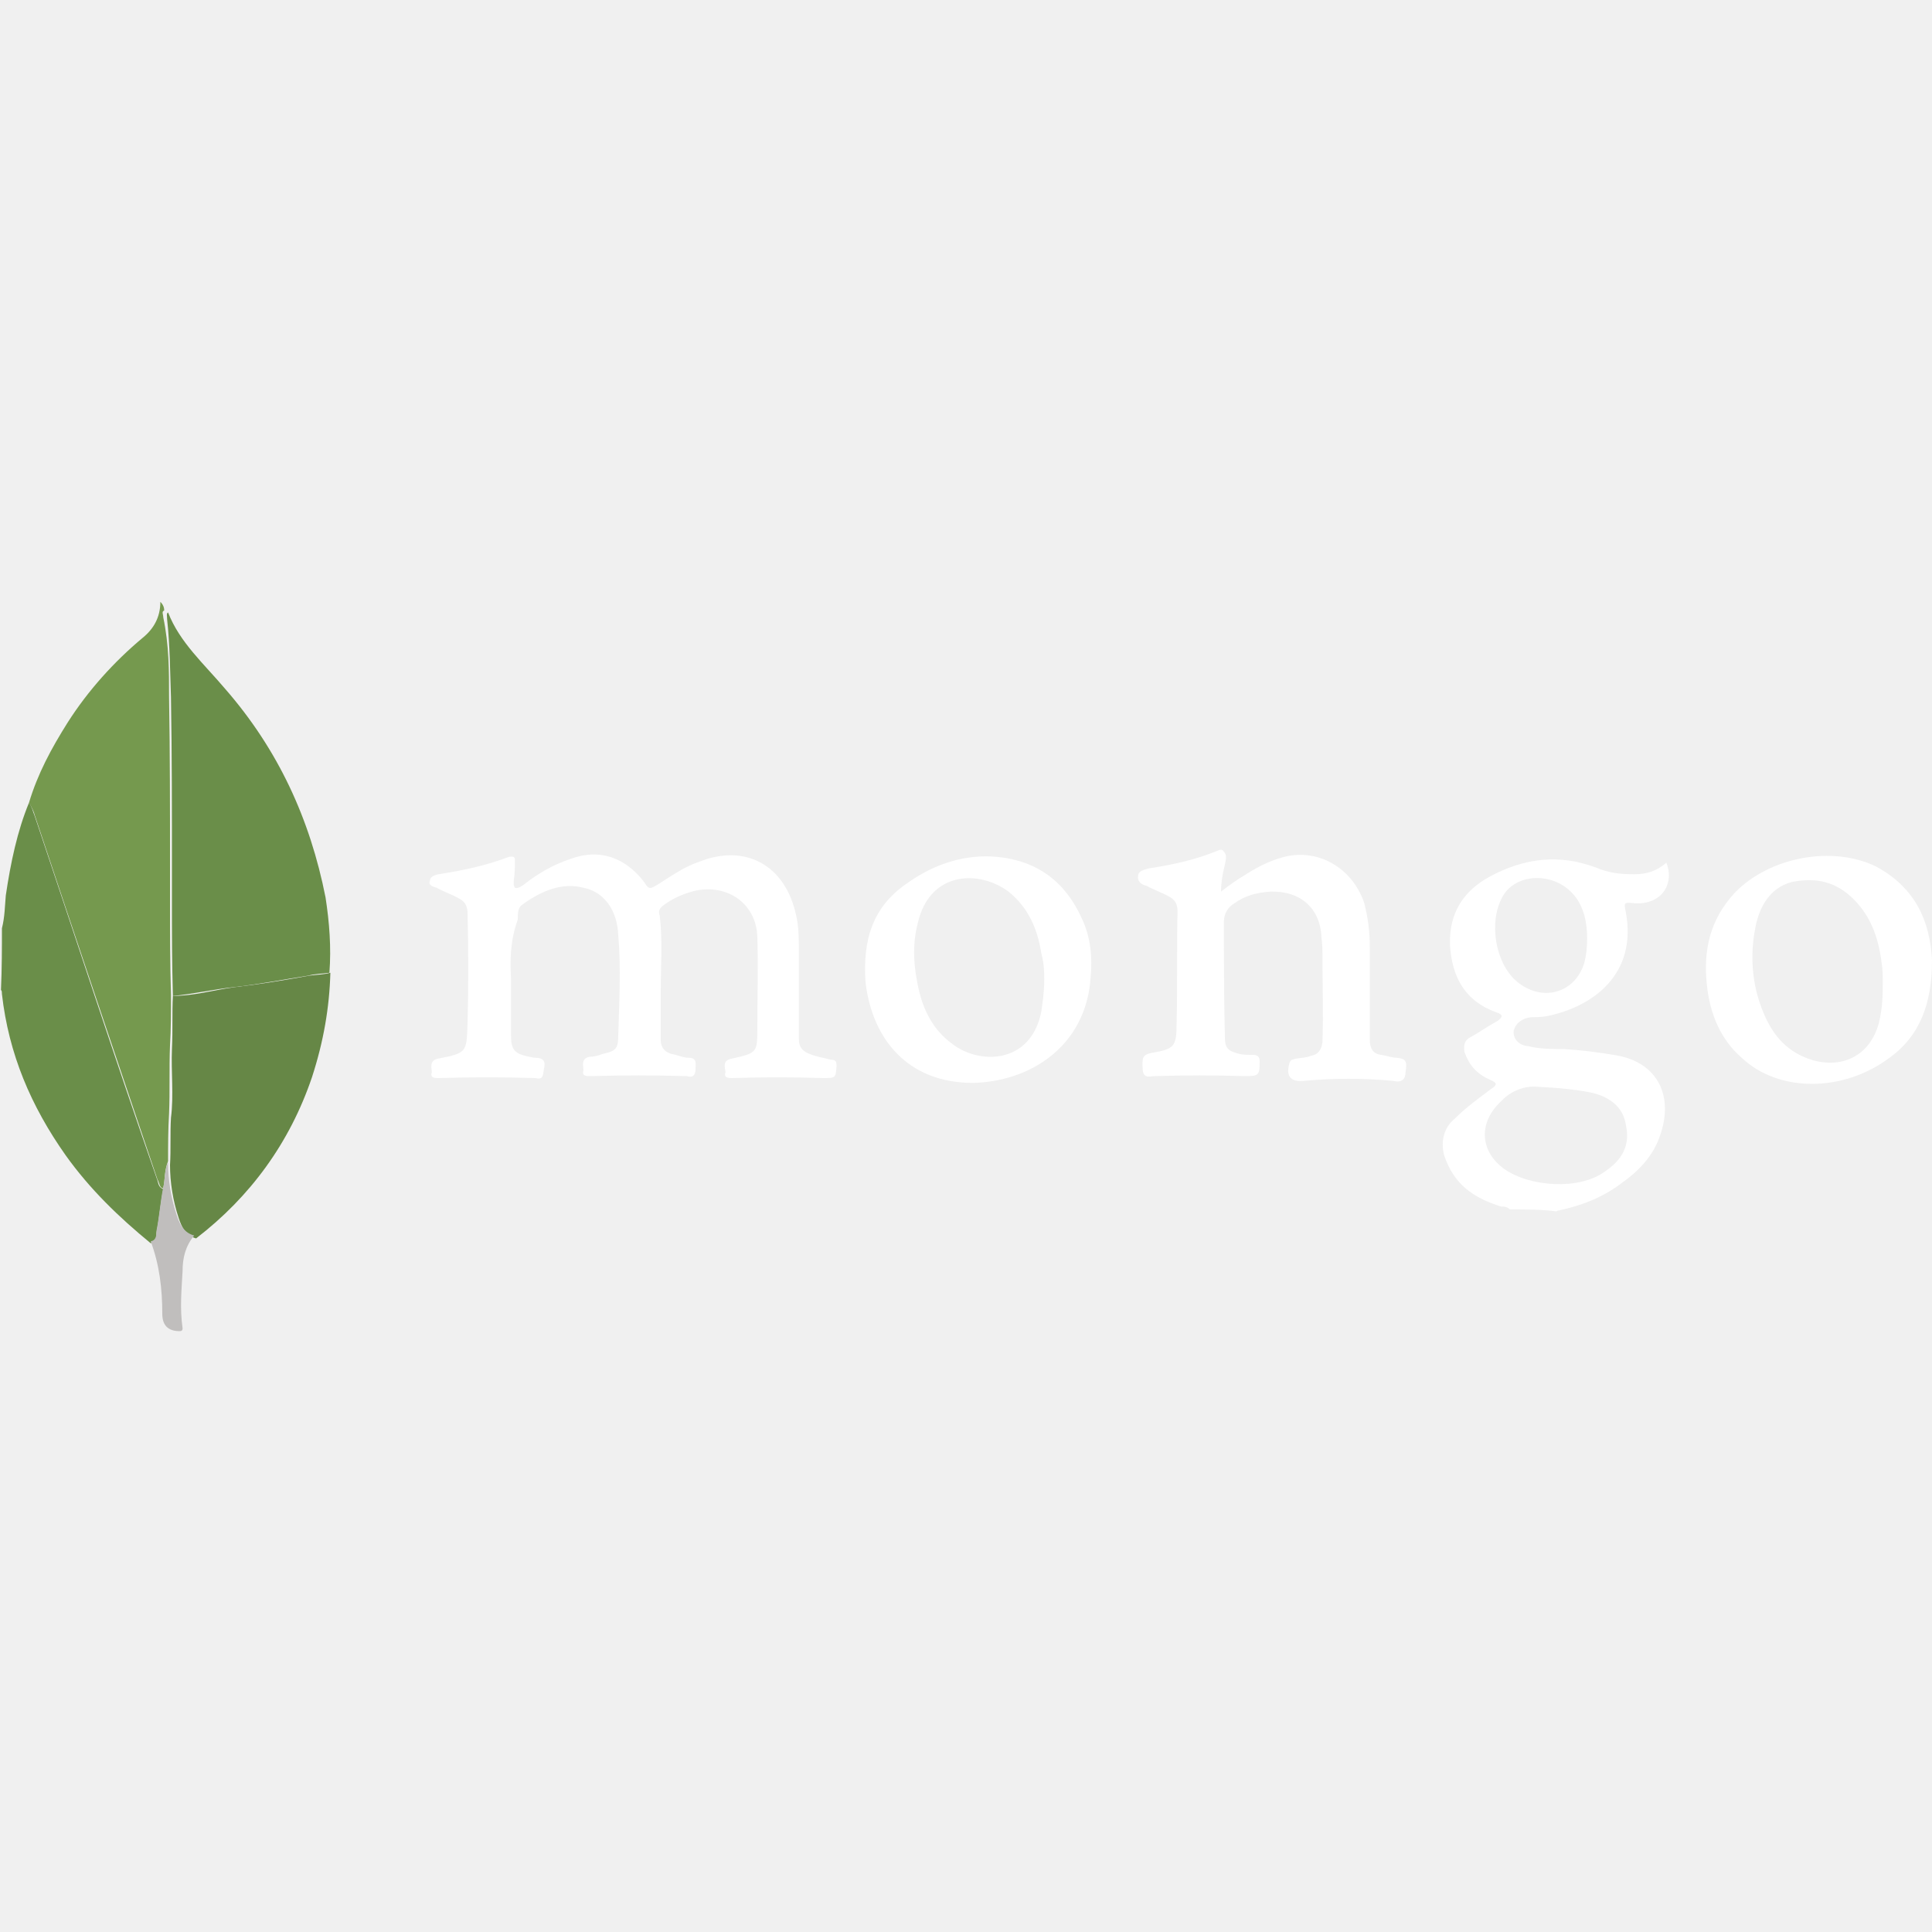
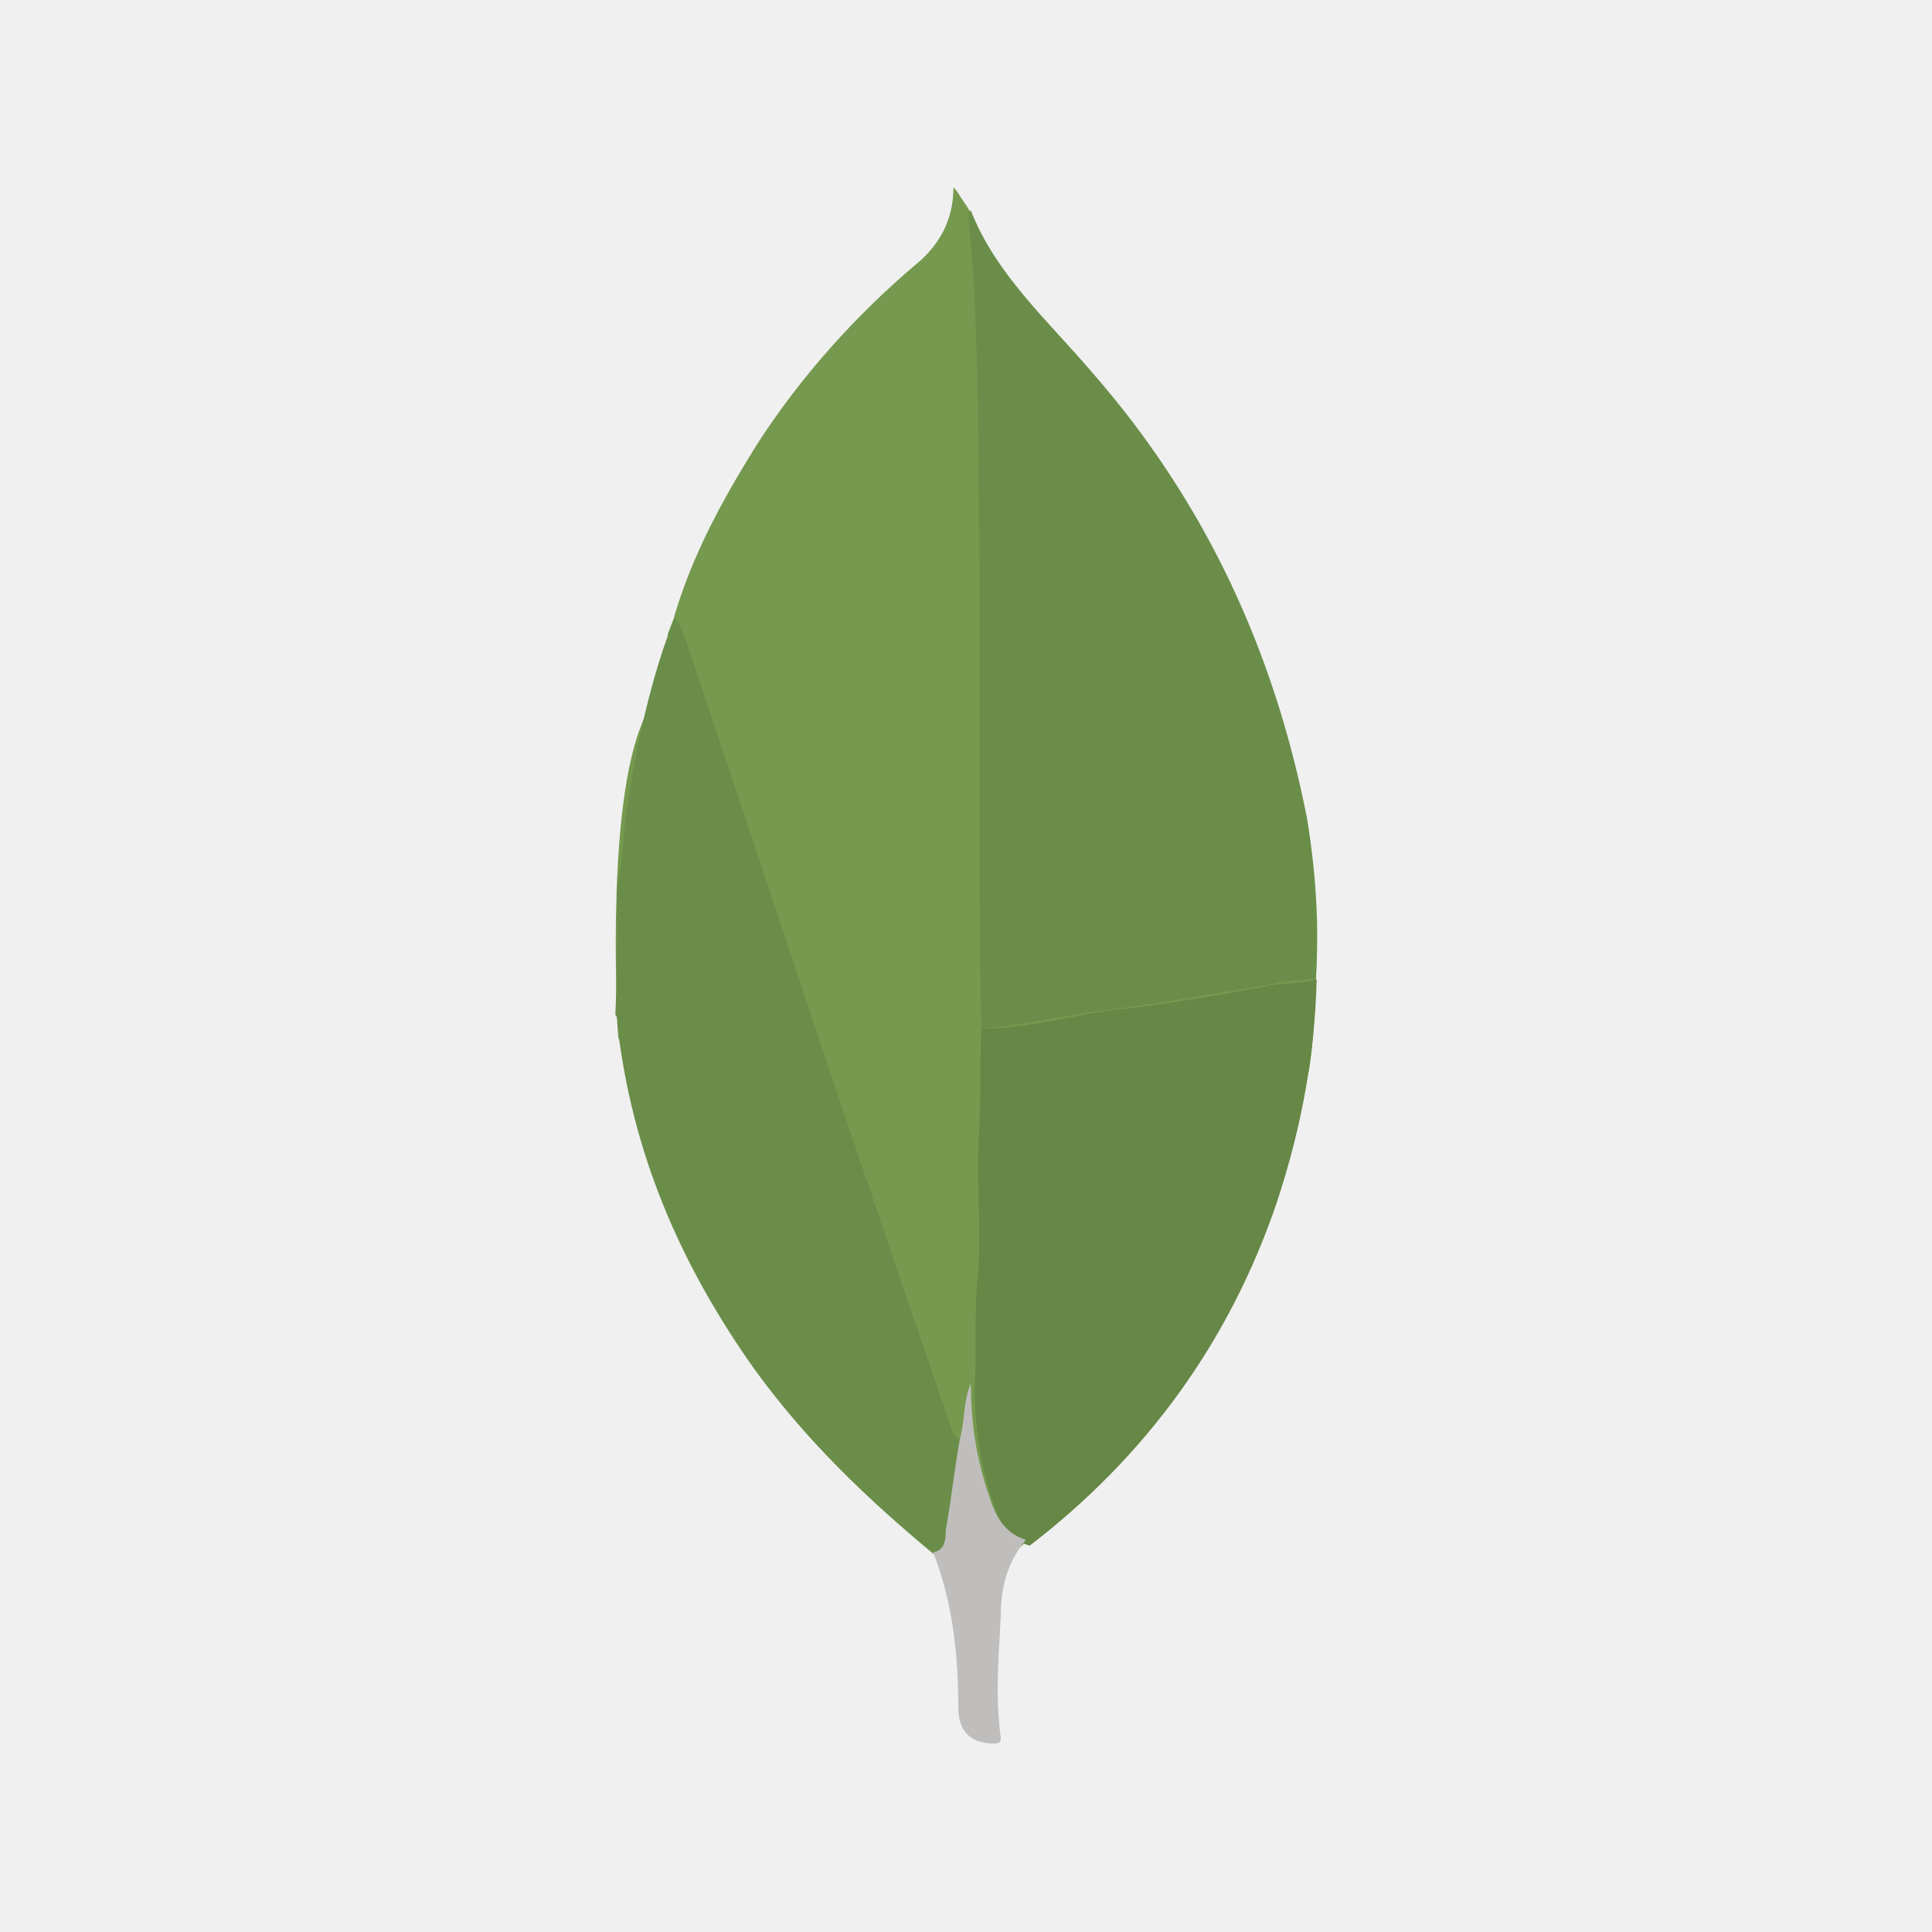
<svg xmlns="http://www.w3.org/2000/svg" version="1.1" id="Layer_1" x="0px" y="0px" viewBox="0 0 200 200" style="enable-background:new 0 0 200 200;" xml:space="preserve">
  <style type="text/css">
- 	.st0{fill:#6A8E49;}
- 	.st1{fill:#75994E;}
+ 	.st0{fill:#75994E;}
+ 	.st1{fill:#6A8E49;}
	.st2{fill:#668746;}
- 	.st3{fill:#FFFFFF;}
- 	.st4{fill:#C0BEBD;}
+ 	.st3{fill:#C0BEBD;}
</style>
+   <path class="st0" d="M98.8,19.5c0,0,1.7,2.3,2.1,3.3c0.4,0.9,4.5,11.6,4.5,11.6l5.6,4l15.5,39.4l9.8,21.2c0,0-0.1,7.8-0.8,11.8  S123,127.9,123,127.9s-13.6,28.7-17.2,32.1c-3.6,3.4-8.6,2.2-8.6,2.2l-1.6-6.1l-20.4-21.5L64,107.4c0,0-1.4-22.5,2.3-32.1  c3.7-9.7,2.8-9.6,2.8-9.6l3.6-9.4l4.8-4.1l10-16.2l5.8-0.3l1.2-4.8l4.5-7.8L98.8,19.5z" />
  <g id="PZCpuc.tif">
    <g>
-       <path class="st0" d="M0.2,96.1c0.3-1.2,0.3-2.3,0.4-3.4C1.1,89.3,1.8,86,3,83.1c0.3,0.4,0.4,0.9,0.6,1.4    c4.2,12.5,8.3,25.1,12.7,37.7c0.1,0.3,0.1,0.7,0.6,0.9c-0.3,1.5-0.4,3-0.7,4.5c0,0.4,0,0.9-0.6,1.1c-3.3-2.7-6.3-5.6-8.8-9.1    c-3.6-5.1-5.9-10.5-6.6-16.7c0-0.1,0-0.4-0.1-0.4C0.2,100.2,0.2,98.2,0.2,96.1z" />
-       <path class="st1" d="M16.9,123c-0.4,0-0.4-0.6-0.6-0.9C12.1,109.7,7.8,97,3.6,84.4C3.5,84,3.3,83.6,3,83.1c0.9-3,2.3-5.6,4-8.3    c2.1-3.3,4.8-6.3,7.8-8.8c1.1-0.9,1.8-2.1,1.8-3.7c0.3,0.3,0.4,0.6,0.4,0.9c-0.3,0.1-0.1,0.4-0.1,0.7c0.6,2.9,0.6,5.5,0.6,8.2    c0.1,6,0.1,11.7,0.1,17.7c0,1.2,0,2.2,0,3.4c0,3.3,0,6.6,0.1,9.8c0,1.8,0,3.6-0.1,5.2c-0.1,2.3,0,4.8-0.1,7.1    c-0.1,1.6-0.1,3.3-0.1,4.9C17,121.2,17.1,122.1,16.9,123z" />
-       <path class="st0" d="M17.9,103.1c-0.1-3.3-0.1-6.6-0.1-9.8c0-1.2,0-2.2,0-3.4c0-6,0-11.7-0.1-17.7c-0.1-2.7-0.1-5.3-0.4-8.1    c0-0.3-0.1-0.6,0.1-0.7c1.2,3.1,3.7,5.3,5.9,7.9c5.5,6.3,8.8,13.5,10.4,21.6c0.4,2.6,0.6,5.2,0.4,7.8c-0.7,0.1-1.5,0.1-2.2,0.3    c-2.6,0.4-5.1,0.9-7.8,1.2C22.2,102.4,20,102.9,17.9,103.1z" />
-       <path class="st2" d="M17.9,103.1c2.1,0,4.2-0.6,6.3-0.9c2.6-0.3,5.1-0.7,7.8-1.2c0.7-0.1,1.5-0.1,2.2-0.3    c-0.1,3.6-0.7,7.1-1.9,10.8c-2.3,6.8-6.4,12.4-12,16.7c-1.1-0.3-1.5-1.2-1.8-2.1c-0.6-1.8-0.9-3.7-0.9-5.5c0.1-1.6,0-3.3,0.1-4.9    c0.3-2.3,0-4.8,0.1-7.1C17.9,106.5,17.8,104.8,17.9,103.1z" />
-       <g>
-         <path class="st3" d="M156.3,125.2c-0.3-0.3-0.6-0.3-0.9-0.3c-2.9-0.9-4.9-2.3-5.9-5.3c-0.4-1.5,0-2.9,1.1-3.8     c1.2-1.2,2.6-2.2,3.8-3.1c0.6-0.4,0.6-0.6-0.1-0.9c-1.4-0.6-2.2-1.5-2.7-2.9c-0.1-0.6,0-1.1,0.4-1.4c1.1-0.6,1.9-1.2,3-1.8     c0.6-0.4,0.6-0.7-0.1-0.9c-3.3-1.2-4.6-3.7-4.8-7c-0.1-3.3,1.4-5.6,4.2-7.1c3.6-1.9,7.1-2.3,10.9-0.9c1.4,0.6,2.6,0.7,4,0.7     c1.2,0,2.3-0.3,3.3-1.2c0.9,2.3-0.6,4.4-3.3,4.2c-1.1-0.1-1.1-0.1-0.9,0.9c1.2,6.4-3.3,9.8-8.2,10.8c-0.6,0.1-1.2,0.1-1.6,0.1     c-0.9,0.1-1.6,0.6-1.8,1.4c-0.1,0.7,0.4,1.5,1.5,1.6c1.2,0.3,2.6,0.3,3.7,0.3c1.6,0.1,3.4,0.3,5.1,0.6c4.4,0.6,6.3,4,4.9,8.2     c-0.7,2.2-2.2,3.8-4.2,5.2c-1.9,1.4-4,2.2-6.3,2.7c-0.1,0-0.1,0-0.3,0.1C159.7,125.2,157.9,125.2,156.3,125.2z M159.1,112.5     c-1.1-0.1-2.6,0.3-3.7,1.5c-2.3,2.1-2.3,5.1,0.3,7c2.7,1.9,7.8,2.2,10.4,0.3c1.8-1.2,2.7-2.7,2.2-4.9c-0.3-1.9-1.8-2.9-3.6-3.3     C163.2,112.8,161.3,112.6,159.1,112.5z M164.3,97.1c0-1.5-0.3-3.3-1.5-4.6c-2.1-2.3-6-2.1-7.3,0.4c-1.4,2.6-0.7,6.7,1.4,8.6     c2.6,2.3,6.1,1.4,7.1-1.8C164.2,98.9,164.3,98.2,164.3,97.1z" />
-         <path class="st3" d="M52.9,101.3c0,1.9,0,3.8,0,5.9c0,1.5,0.4,1.9,1.9,2.2c0.1,0,0.4,0.1,0.6,0.1c0.9,0,1.1,0.4,0.9,1.2     c-0.1,0.7-0.1,1.1-0.9,0.9c-3.3-0.1-6.7-0.1-10,0c-0.4,0-0.9,0-0.7-0.6c0-0.4-0.3-1.2,0.6-1.4c3-0.6,3-0.6,3.1-3.6     c0.1-3.8,0.1-7.6,0-11.5c0-0.7-0.3-1.2-0.9-1.5c-0.7-0.4-1.6-0.7-2.3-1.1c-0.4-0.1-0.9-0.3-0.7-0.7c0-0.4,0.4-0.6,0.9-0.7     c2.6-0.4,4.9-0.9,7.3-1.8c0.6-0.1,0.6,0.1,0.6,0.4c0,0.6,0,1.4-0.1,1.9c0,0.3-0.1,0.6,0.1,0.9c0.3,0.1,0.6-0.1,0.9-0.3     c1.5-1.2,3.1-2.1,4.9-2.7c3-1.1,5.6-0.1,7.5,2.3c0.6,0.9,0.6,0.9,1.6,0.3c1.4-0.9,2.7-1.8,4.2-2.3c4.8-1.9,8.9,0.4,10,5.5     c0.3,1.2,0.3,2.6,0.3,3.8c0,3,0,6,0,9.1c0,0.7,0.3,1.2,1.1,1.5c0.7,0.3,1.5,0.4,2.2,0.6c0.6,0,0.6,0.3,0.6,0.7     c-0.1,1.2-0.1,1.2-1.4,1.2c-3.1-0.1-6.3-0.1-9.4,0c-0.4,0-0.9,0-0.7-0.6c0-0.4-0.4-1.2,0.6-1.4c2.7-0.6,2.7-0.6,2.7-3.3     c0-3.1,0.1-6.1,0-9.3c-0.1-3.4-3-5.5-6.4-4.8c-1.2,0.3-2.2,0.7-3.3,1.5c-0.4,0.3-0.6,0.6-0.4,1.1c0.3,2.6,0.1,5.2,0.1,7.8     c0,1.6,0,3.4,0,5.1c0,0.7,0.4,1.2,1.1,1.4c0.6,0.1,1.2,0.4,1.8,0.4c0.9,0,0.7,0.7,0.7,1.2c0,0.6-0.3,0.9-0.9,0.7     c-3.3-0.1-6.6-0.1-10,0c-0.4,0-0.9,0-0.7-0.6c0-0.4-0.3-1.2,0.6-1.4c0.4,0,0.9-0.1,1.4-0.3c1.4-0.3,1.6-0.6,1.6-1.9     c0.1-3.4,0.3-7,0-10.4c-0.1-2.6-1.5-4.5-3.6-4.9c-2.3-0.6-4.5,0.4-6.4,1.8c-0.4,0.3-0.4,0.9-0.4,1.5     C52.8,97.4,52.8,99.4,52.9,101.3C52.8,101.3,52.8,101.3,52.9,101.3z" />
-         <path class="st3" d="M126.4,92.3c0.9-0.7,1.6-1.2,2.6-1.8c1.4-0.9,2.9-1.6,4.4-1.9c3.4-0.6,6.6,1.4,7.8,4.8     c0.4,1.5,0.6,3,0.6,4.6c0,3.1,0,6.4,0,9.6c0,0.9,0.3,1.5,1.2,1.6c0.6,0.1,1.1,0.3,1.6,0.3c0.9,0.1,1.1,0.3,0.9,1.5     c0,0.7-0.4,1.1-1.2,0.9c-3.1-0.3-6.3-0.3-9.4,0c-1.4,0.1-1.8-0.6-1.4-1.9c0.1-0.3,0.3-0.3,0.6-0.4c0.6-0.1,1.1-0.1,1.6-0.3     c0.7-0.1,1.1-0.6,1.2-1.4c0.1-3,0-6,0-8.9c0-0.6,0-1.2-0.1-1.9c-0.1-3.1-2.2-4.9-5.3-4.8c-1.4,0.1-2.6,0.4-3.7,1.2     c-0.7,0.4-1.1,1.1-1.1,1.9c0,4,0,8.1,0.1,11.9c0,1.2,0.3,1.5,1.5,1.8c0.4,0.1,0.9,0.1,1.4,0.1c0.6,0,0.7,0.3,0.7,0.7     c0,1.4-0.1,1.5-1.5,1.5c-3.1-0.1-6.3-0.1-9.4,0c-0.4,0-1.1,0.3-1.2-0.6c-0.1-1.4,0-1.6,0.9-1.8c2.3-0.4,2.6-0.6,2.6-3     c0.1-3.8,0-7.8,0.1-11.7c0-0.7-0.3-1.2-0.9-1.5c-0.7-0.4-1.6-0.7-2.3-1.1c-0.4-0.1-0.9-0.3-0.9-0.9c0-0.6,0.4-0.7,1.1-0.9     c2.6-0.4,4.9-0.9,7.3-1.9c0.3-0.1,0.4,0,0.6,0.3c0.2,0.3,0.1,0.7,0,1.2C126.5,90.7,126.4,91.5,126.4,92.3z" />
-         <path class="st3" d="M200,99.4c0,4.4-1.2,7.8-4.4,10.1c-4.8,3.6-11.5,3.6-15.3,0c-2.2-1.9-3.3-4.6-3.6-7.5     c-0.4-3.6,0.3-6.8,2.9-9.6c3.6-3.7,10.1-4.9,14.6-2.7C198.3,91.9,199.8,95.4,200,99.4z M194.9,101.7c0-0.6,0-1.4-0.1-1.9     c-0.3-2.6-1.1-4.9-2.9-6.7c-1.8-1.8-3.8-2.3-6.4-1.8c-2.3,0.6-3.4,2.6-3.8,4.8c-0.6,3.1-0.3,6.3,1.1,9.3c0.9,1.9,2.2,3.4,4.4,4.2     c3.4,1.2,6.4-0.3,7.3-3.7C194.9,104.3,194.9,102.9,194.9,101.7z" />
-         <path class="st3" d="M100.7,112.1c-6.7,0-10.4-4.5-11.1-10.4c-0.3-4.4,0.7-7.9,4.5-10.4c2.7-1.9,5.9-2.9,9.1-2.6     c4.2,0.4,7.1,2.6,8.8,6.4c0.9,1.9,1.1,4,0.9,6.1C112.4,108.5,106.4,112,100.7,112.1z M108.1,101.4c0-0.6,0-1.6-0.3-2.7     c-0.4-2.6-1.4-4.8-3.4-6.4c-3.1-2.3-8.2-2.1-9.4,3.3c-0.6,2.3-0.4,4.6,0.1,6.8c0.5,2.2,1.5,4.2,3.4,5.6c2.7,2.2,8.2,2.3,9.3-3.3     C107.9,103.9,108.1,102.8,108.1,101.4z" />
-       </g>
-       <path class="st4" d="M17.4,120.3c0,1.9,0.3,3.7,0.9,5.5c0.3,0.9,0.7,1.8,1.8,2.1c-0.9,1.1-1.2,2.3-1.2,3.7c-0.1,1.9-0.3,3.8,0,5.9    c0,0.1,0,0.3-0.3,0.3c-1.2,0-1.8-0.6-1.8-1.8c0-2.6-0.3-5.1-1.2-7.5c0.6-0.1,0.6-0.7,0.6-1.1c0.3-1.5,0.4-3,0.7-4.5    C17.1,122.1,17,121.2,17.4,120.3z" />
+       <path class="st1" d="M63.9,91.6c0.6-2.6,0.6-4.9,0.9-7.3c1.1-7.3,2.6-14.3,5.1-20.5c0.6,0.9,0.9,1.9,1.3,3    c9,26.7,17.7,53.5,27.1,80.4c0.2,0.6,0.2,1.5,1.3,1.9c-0.6,3.2-0.9,6.4-1.5,9.6c0,0.9,0,1.9-1.3,2.3c-7-5.8-13.4-11.9-18.8-19.4    c-7.7-10.9-12.6-22.4-14.1-35.6c0-0.2,0-0.9-0.2-0.9C63.9,100.3,63.9,96.1,63.9,91.6z" />
+       <path class="st0" d="M99.5,148.9c-0.9,0-0.9-1.3-1.3-1.9c-9-26.4-18.1-53.5-27.1-80.4c-0.2-0.9-0.6-1.7-1.3-2.8    c1.9-6.4,4.9-11.9,8.5-17.7c4.5-7,10.2-13.4,16.6-18.8c2.3-1.9,3.8-4.5,3.8-7.9c0.6,0.6,0.9,1.3,0.9,1.9c-0.6,0.2-0.2,0.9-0.2,1.5    c1.3,6.2,1.3,11.7,1.3,17.5c0.2,12.8,0.2,24.9,0.2,37.7c0,2.6,0,4.7,0,7.3c0,7,0,14.1,0.2,20.9c0,3.8,0,7.7-0.2,11.1    c-0.2,4.9,0,10.2-0.2,15.1c-0.2,3.4-0.2,7-0.2,10.4C99.7,145.1,99.9,147,99.5,148.9z" />
+       <path class="st1" d="M101.6,106.5c-0.2-7-0.2-14.1-0.2-20.9c0-2.6,0-4.7,0-7.3c0-12.8,0-24.9-0.2-37.7c-0.2-5.8-0.2-11.3-0.9-17.3    c0-0.6-0.2-1.3,0.2-1.5c2.6,6.6,7.9,11.3,12.6,16.8c11.7,13.4,18.8,28.8,22.2,46.1c0.9,5.5,1.3,11.1,0.9,16.6    c-1.5,0.2-3.2,0.2-4.7,0.6c-5.5,0.9-10.9,1.9-16.6,2.6C110.8,105,106.1,106.1,101.6,106.5z" />
+       <path class="st2" d="M101.6,106.5c4.5,0,9-1.3,13.4-1.9c5.5-0.6,10.9-1.5,16.6-2.6c1.5-0.2,3.2-0.2,4.7-0.6    c-0.2,7.7-1.5,15.1-4.1,23c-4.9,14.5-13.6,26.4-25.6,35.6c-2.3-0.6-3.2-2.6-3.8-4.5c-1.3-3.8-1.9-7.9-1.9-11.7    c0.2-3.4,0-7,0.2-10.4c0.6-4.9,0-10.2,0.2-15.1C101.6,113.8,101.4,110.1,101.6,106.5z" />
+       <path class="st3" d="M100.5,143.2c0,4.1,0.6,7.9,1.9,11.7c0.6,1.9,1.5,3.8,3.8,4.5c-1.9,2.3-2.6,4.9-2.6,7.9    c-0.2,4.1-0.6,8.1,0,12.6c0,0.2,0,0.6-0.6,0.6c-2.6,0-3.8-1.3-3.8-3.8c0-5.5-0.6-10.9-2.6-16c1.3-0.2,1.3-1.5,1.3-2.3    c0.6-3.2,0.9-6.4,1.5-9.6C99.9,147,99.7,145.1,100.5,143.2z" />
    </g>
  </g>
</svg>
